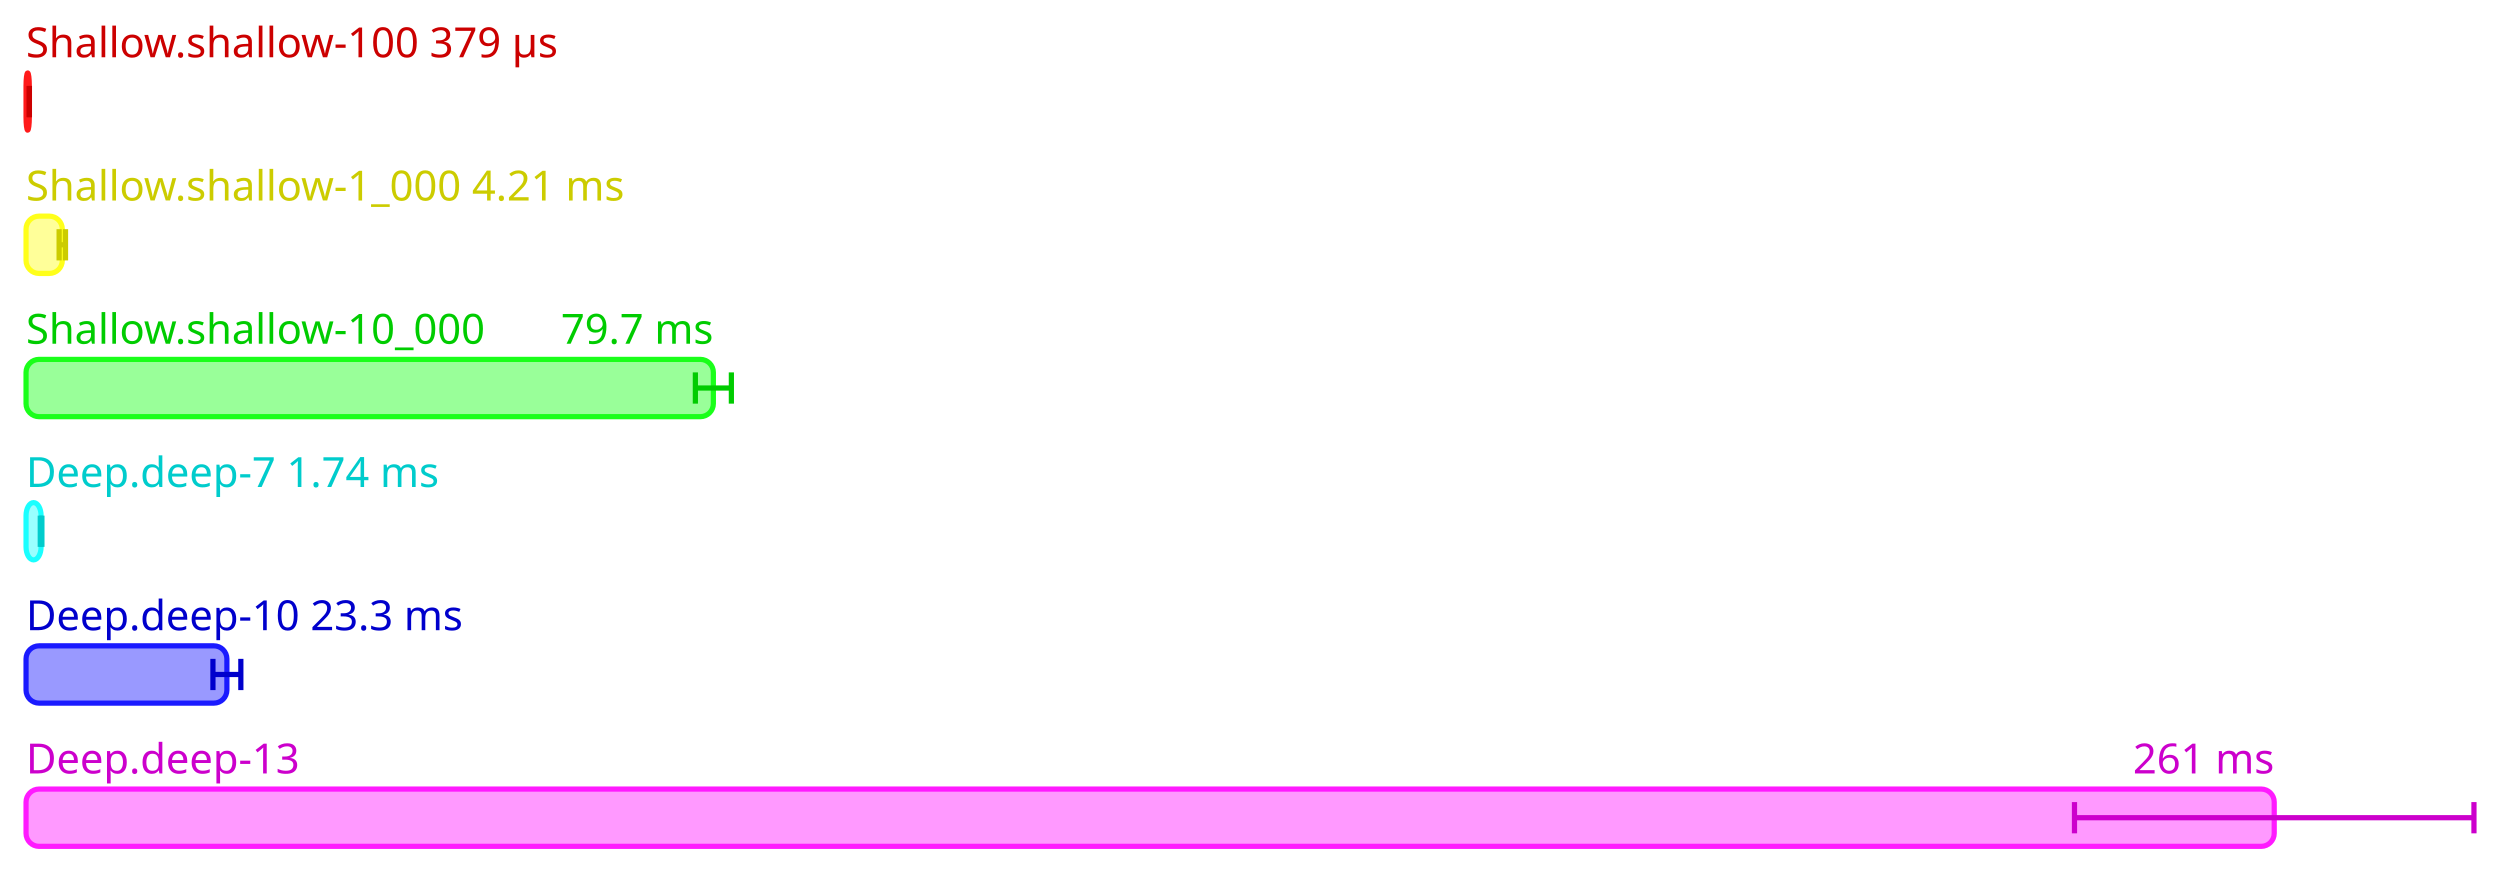
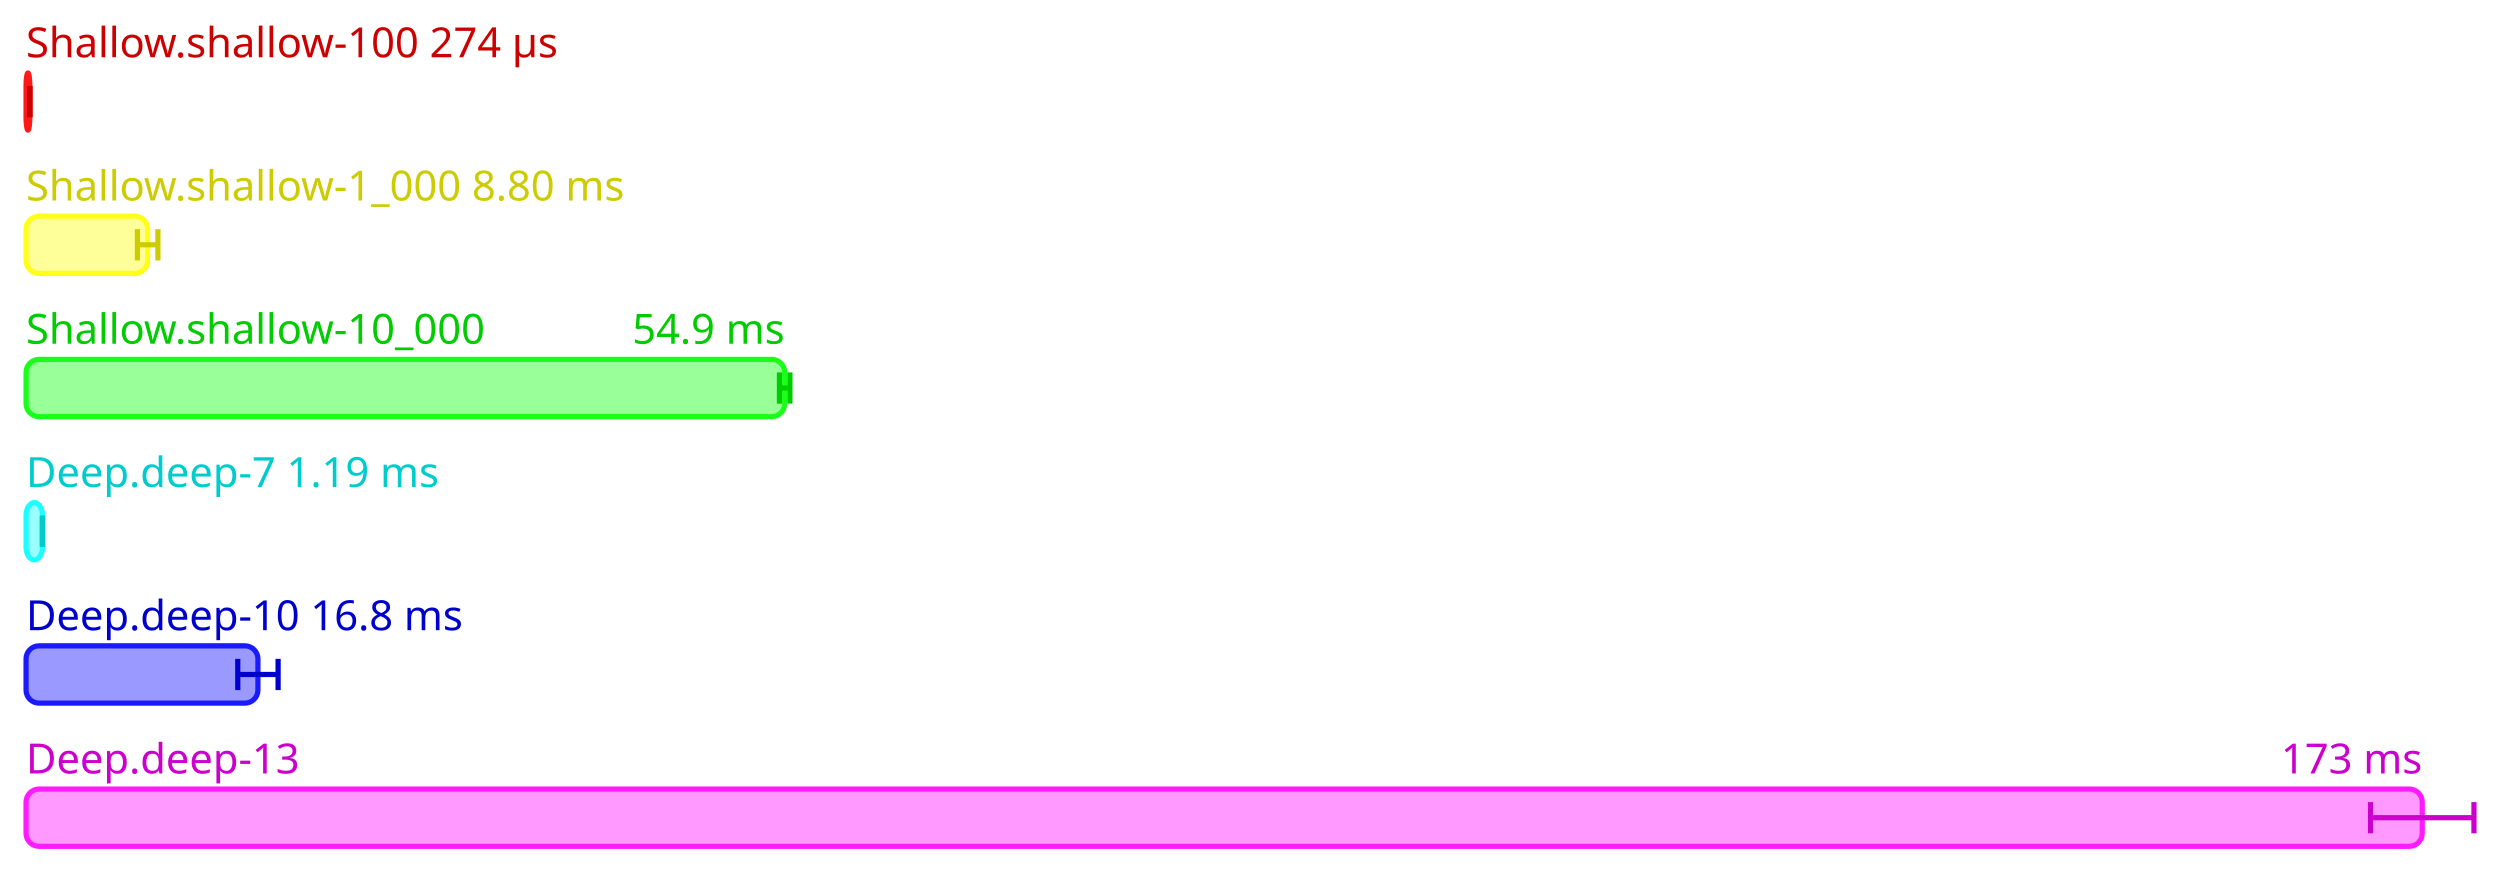
<svg xmlns="http://www.w3.org/2000/svg" height="337" width="960.0" font-size="16" font-family="sans-serif" stroke-width="2">
  <g transform="translate(10.0 0)">
-     <text fill="hsl(0, 100%, 40%)" y="22">Shallow.shallow-100 379  μs</text>
+     <text fill="hsl(0, 100%, 40%)" y="22">Shallow.shallow-100 274  μs</text>
    <g>
-       <rect y="28" rx="5" height="22" width="1.255" fill="hsl(0, 100%, 80%)" stroke="hsl(0, 100%, 55%)" />
+       <rect y="28" rx="5" height="22" width="1.454" fill="hsl(0, 100%, 80%)" stroke="hsl(0, 100%, 55%)" />
      <g stroke="hsl(0, 100%, 40%)">
-         <line x1="1.217" x2="1.293" y1="39" y2="39" />
-         <line x1="1.217" x2="1.217" y1="33" y2="45" />
-         <line x1="1.293" x2="1.293" y1="33" y2="45" />
+         <line x1="1.407" x2="1.502" y1="39" y2="39" />
+         <line x1="1.407" x2="1.407" y1="33" y2="45" />
+         <line x1="1.502" x2="1.502" y1="33" y2="45" />
      </g>
    </g>
-     <text fill="hsl(60, 100%, 40%)" y="77">Shallow.shallow-1_000 4.21 ms</text>
+     <text fill="hsl(60, 100%, 40%)" y="77">Shallow.shallow-1_000 8.80 ms</text>
    <g>
-       <rect y="83" rx="5" height="22" width="13.927" fill="hsl(60, 100%, 80%)" stroke="hsl(60, 100%, 55%)" />
+       <rect y="83" rx="5" height="22" width="46.704" fill="hsl(60, 100%, 80%)" stroke="hsl(60, 100%, 55%)" />
      <g stroke="hsl(60, 100%, 40%)">
-         <line x1="12.7" x2="15.155" y1="94" y2="94" />
-         <line x1="12.7" x2="12.7" y1="88" y2="100" />
-         <line x1="15.155" x2="15.155" y1="88" y2="100" />
+         <line x1="42.769" x2="50.638" y1="94" y2="94" />
+         <line x1="42.769" x2="42.769" y1="88" y2="100" />
+         <line x1="50.638" x2="50.638" y1="88" y2="100" />
      </g>
    </g>
    <g fill="hsl(120, 100%, 40%)">
      <text y="132">Shallow.shallow-10_000</text>
-       <text y="132" x="263.932" text-anchor="end">79.7 ms</text>
+       <text y="132" x="291.313" text-anchor="end">54.9 ms</text>
    </g>
    <g>
-       <rect y="138" rx="5" height="22" width="263.932" fill="hsl(120, 100%, 80%)" stroke="hsl(120, 100%, 55%)" />
+       <rect y="138" rx="5" height="22" width="291.313" fill="hsl(120, 100%, 80%)" stroke="hsl(120, 100%, 55%)" />
      <g stroke="hsl(120, 100%, 40%)">
-         <line x1="257.02" x2="270.845" y1="149" y2="149" />
-         <line x1="257.02" x2="257.02" y1="143" y2="155" />
-         <line x1="270.845" x2="270.845" y1="143" y2="155" />
+         <line x1="289.305" x2="293.322" y1="149" y2="149" />
+         <line x1="289.305" x2="289.305" y1="143" y2="155" />
+         <line x1="293.322" x2="293.322" y1="143" y2="155" />
      </g>
    </g>
-     <text fill="hsl(180, 100%, 40%)" y="187">Deep.deep-7 1.74 ms</text>
+     <text fill="hsl(180, 100%, 40%)" y="187">Deep.deep-7 1.19 ms</text>
    <g>
-       <rect y="193" rx="5" height="22" width="5.776" fill="hsl(180, 100%, 80%)" stroke="hsl(180, 100%, 55%)" />
+       <rect y="193" rx="5" height="22" width="6.321" fill="hsl(180, 100%, 80%)" stroke="hsl(180, 100%, 55%)" />
      <g stroke="hsl(180, 100%, 40%)">
-         <line x1="5.458" x2="6.094" y1="204" y2="204" />
-         <line x1="5.458" x2="5.458" y1="198" y2="210" />
-         <line x1="6.094" x2="6.094" y1="198" y2="210" />
+         <line x1="6.204" x2="6.437" y1="204" y2="204" />
+         <line x1="6.204" x2="6.204" y1="198" y2="210" />
+         <line x1="6.437" x2="6.437" y1="198" y2="210" />
      </g>
    </g>
-     <text fill="hsl(240, 100%, 40%)" y="242">Deep.deep-10 23.3 ms</text>
+     <text fill="hsl(240, 100%, 40%)" y="242">Deep.deep-10 16.8 ms</text>
    <g>
-       <rect y="248" rx="5" height="22" width="77.124" fill="hsl(240, 100%, 80%)" stroke="hsl(240, 100%, 55%)" />
+       <rect y="248" rx="5" height="22" width="89.046" fill="hsl(240, 100%, 80%)" stroke="hsl(240, 100%, 55%)" />
      <g stroke="hsl(240, 100%, 40%)">
-         <line x1="71.767" x2="82.482" y1="259" y2="259" />
-         <line x1="71.767" x2="71.767" y1="253" y2="265" />
-         <line x1="82.482" x2="82.482" y1="253" y2="265" />
+         <line x1="81.303" x2="96.789" y1="259" y2="259" />
+         <line x1="81.303" x2="81.303" y1="253" y2="265" />
+         <line x1="96.789" x2="96.789" y1="253" y2="265" />
      </g>
    </g>
    <g fill="hsl(300, 100%, 40%)">
      <text y="297">Deep.deep-13</text>
-       <text y="297" x="863.301" text-anchor="end">261  ms</text>
+       <text y="297" x="920.135" text-anchor="end">173  ms</text>
    </g>
    <g>
-       <rect y="303" rx="5" height="22" width="863.301" fill="hsl(300, 100%, 80%)" stroke="hsl(300, 100%, 55%)" />
+       <rect y="303" rx="5" height="22" width="920.135" fill="hsl(300, 100%, 80%)" stroke="hsl(300, 100%, 55%)" />
      <g stroke="hsl(300, 100%, 40%)">
-         <line x1="786.602" x2="940.0" y1="314" y2="314" />
-         <line x1="786.602" x2="786.602" y1="308" y2="320" />
+         <line x1="900.27" x2="940.0" y1="314" y2="314" />
+         <line x1="900.27" x2="900.27" y1="308" y2="320" />
        <line x1="940.0" x2="940.0" y1="308" y2="320" />
      </g>
    </g>
  </g>
</svg>
